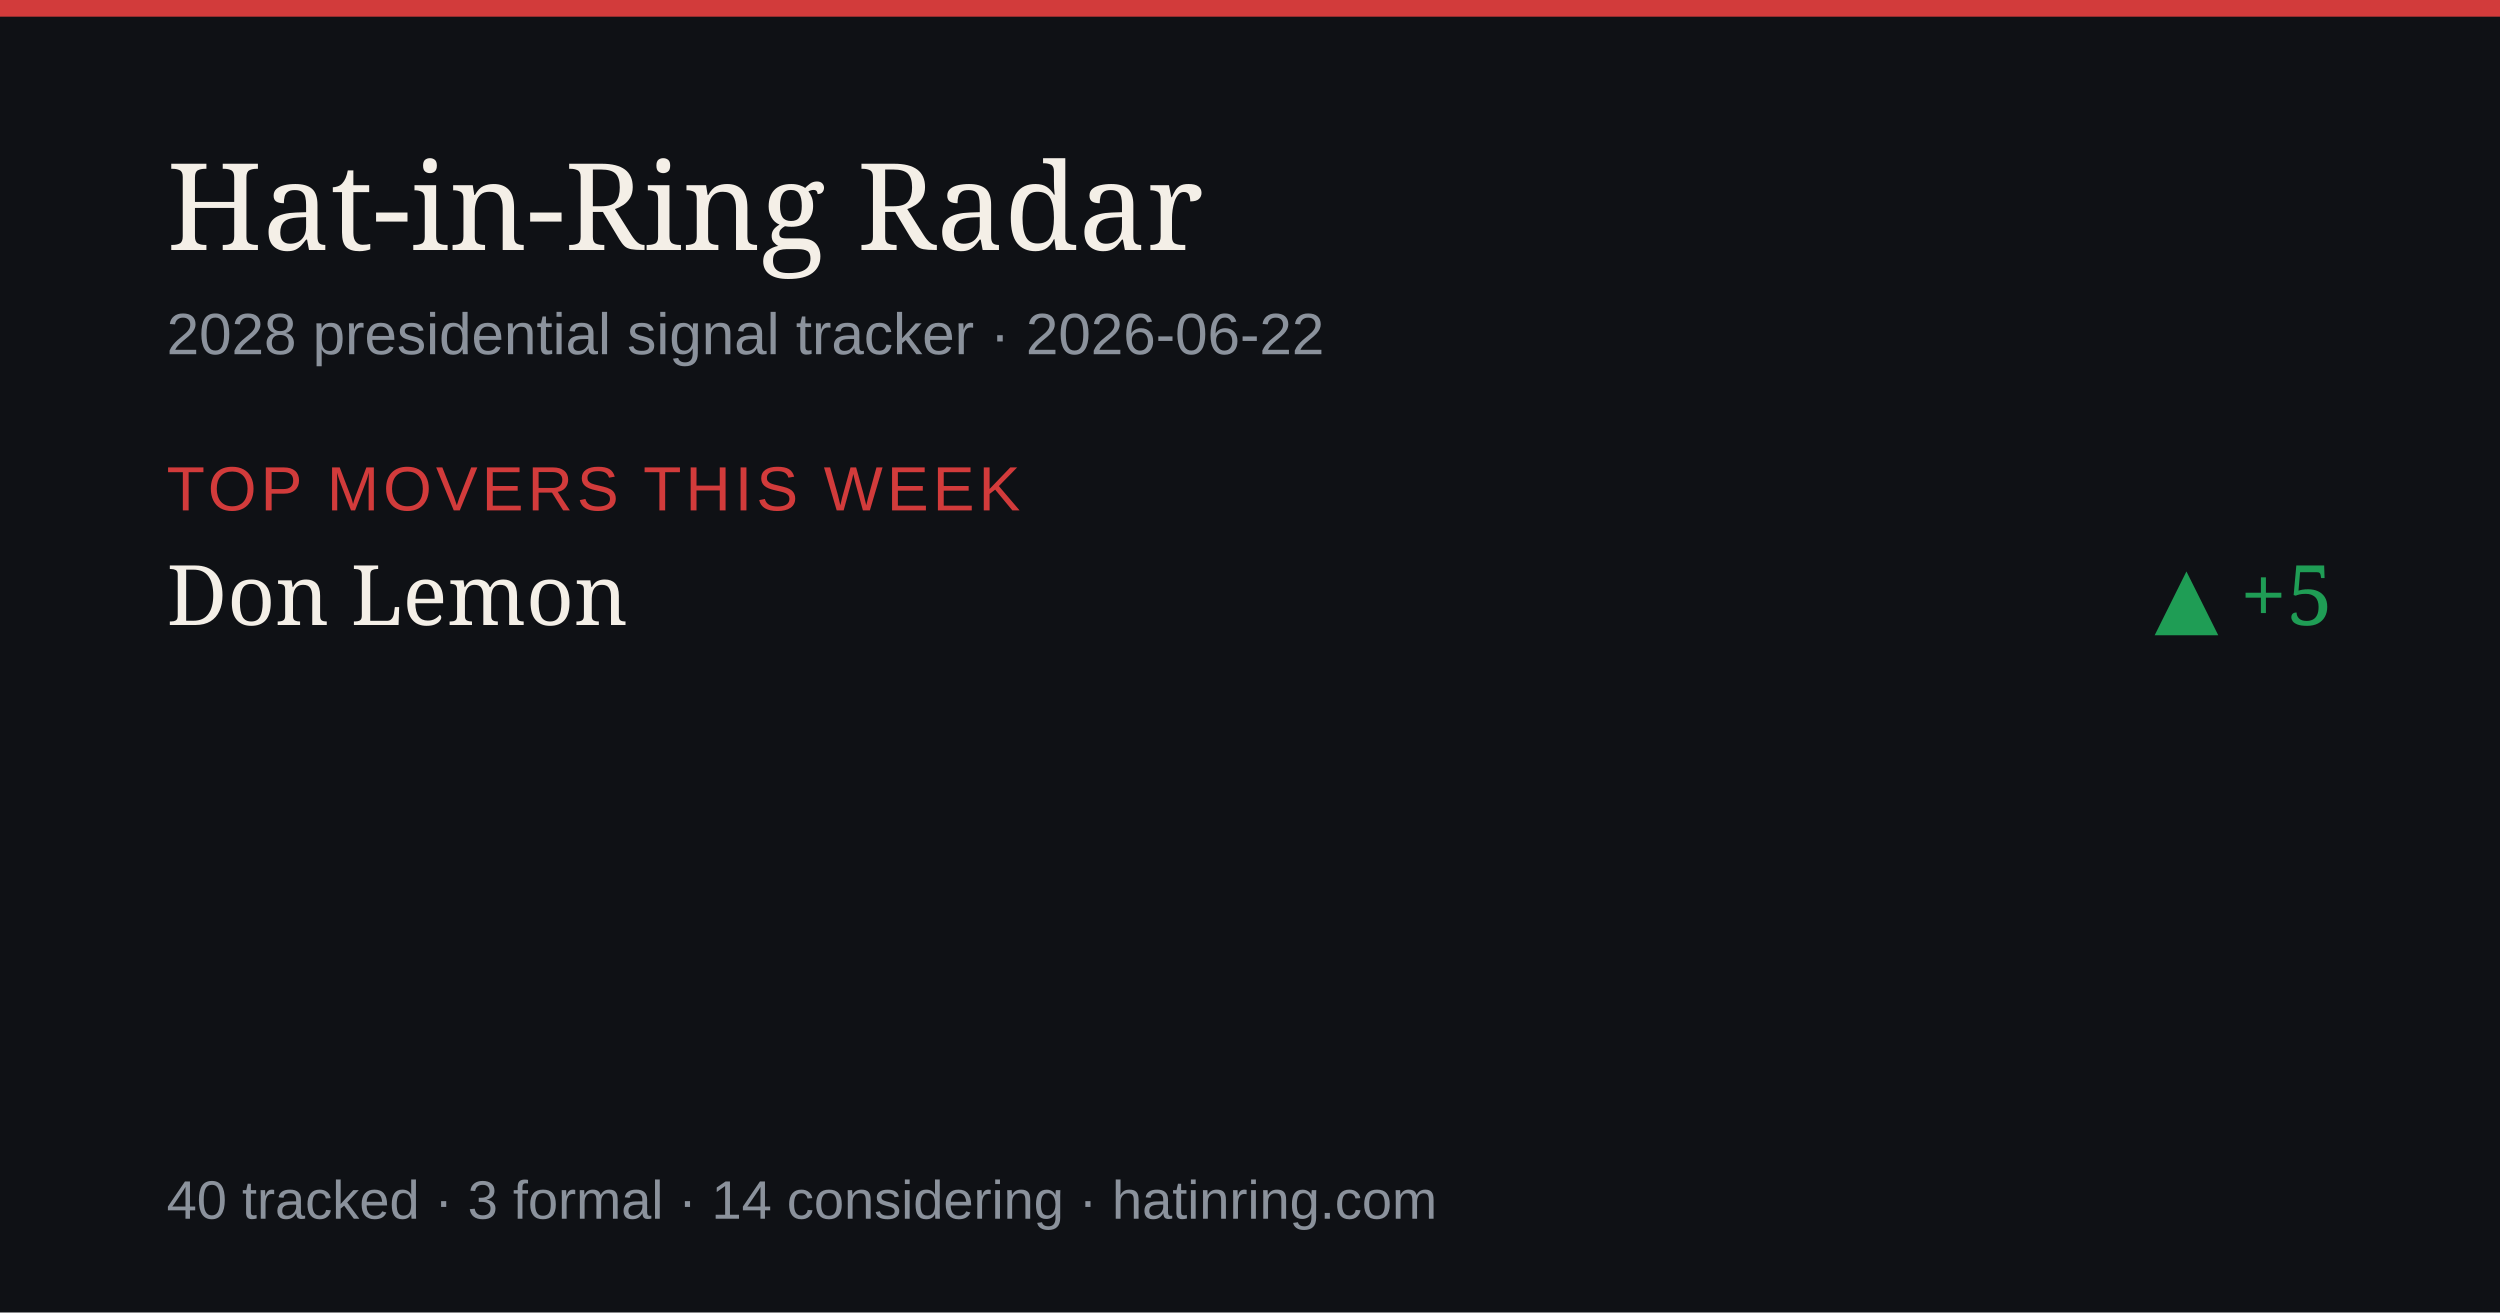
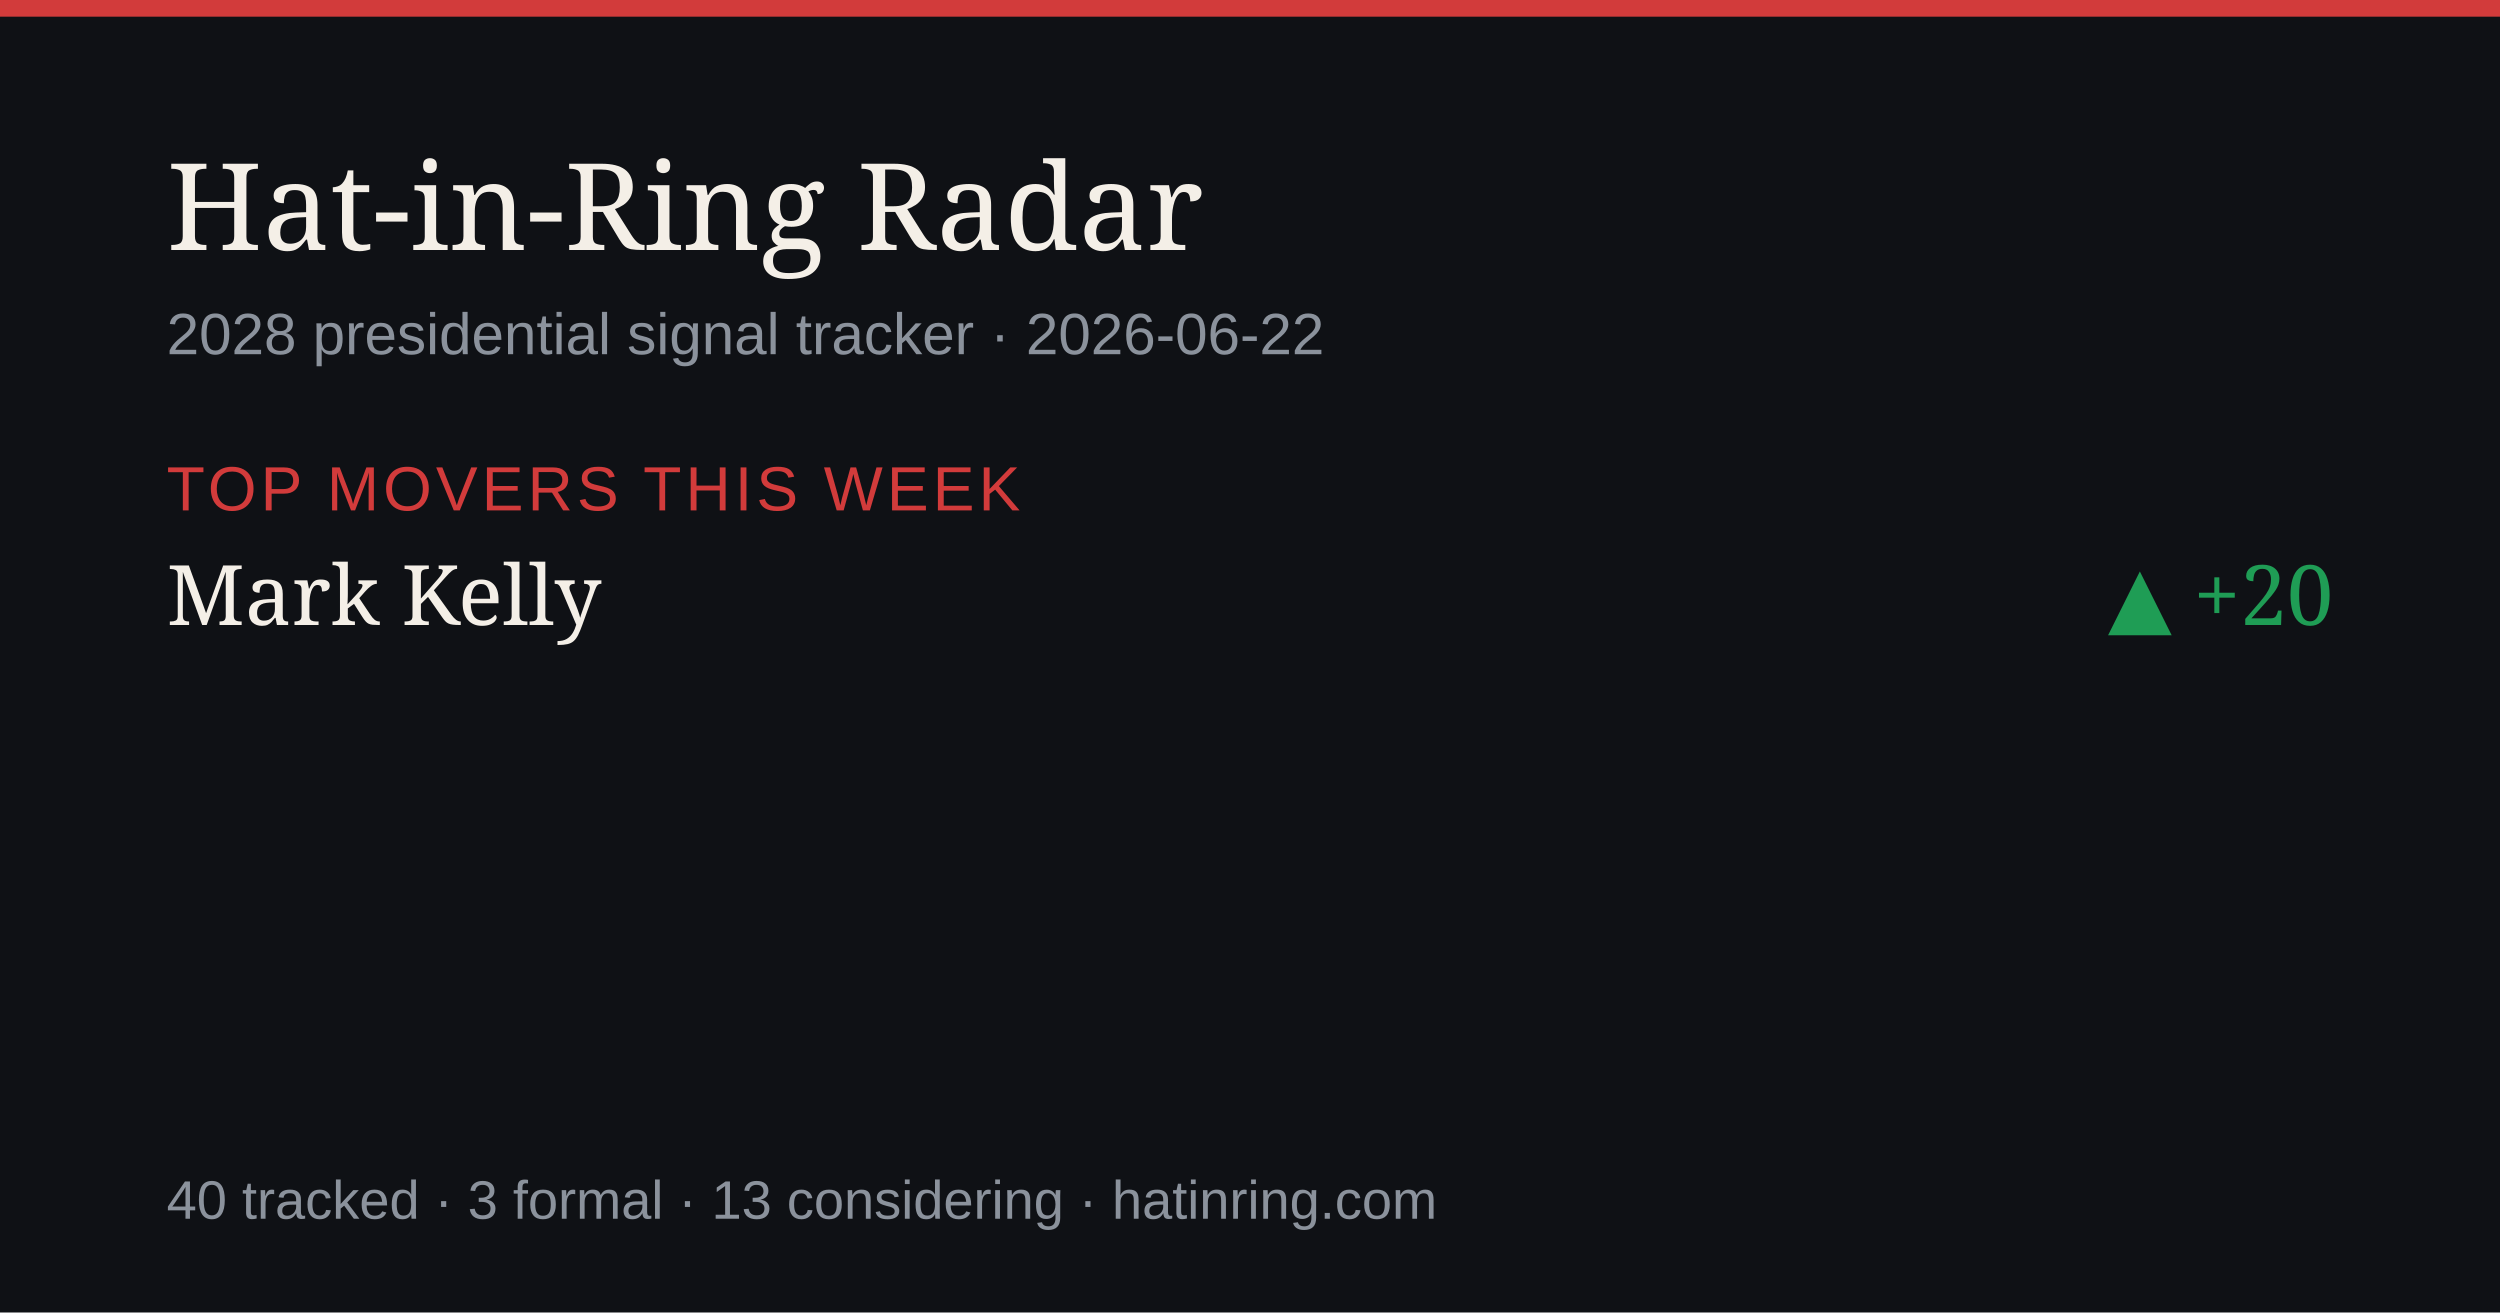
<svg xmlns="http://www.w3.org/2000/svg" width="1200" height="630" viewBox="0 0 1200 630" role="img" aria-label="Hat-in-Ring Radar daily briefing">
  <rect width="1200" height="630" fill="#0f1115" />
  <rect width="1200" height="8" fill="#d23b3b" />
  <text x="80" y="120" font-size="58" fill="#f4efe7" font-family="Georgia,serif">Hat-in-Ring Radar</text>
  <text x="80" y="170" font-size="28" fill="#8b929c" font-family="-apple-system,Arial,sans-serif">2028 presidential signal tracker · 2026-06-22</text>
  <text x="80" y="245" font-size="30" fill="#d23b3b" font-family="-apple-system,Arial,sans-serif" letter-spacing="2">TOP MOVERS THIS WEEK</text>
-   <text x="80" y="300" font-size="40" fill="#f4efe7" font-family="Georgia,serif">Don Lemon</text>
-   <text x="1120" y="300" font-size="40" fill="#1f9d55" text-anchor="end" font-family="Georgia,serif">▲ +5</text>
-   <text x="80" y="585" font-size="26" fill="#8b929c" font-family="-apple-system,Arial,sans-serif">40 tracked · 3 formal · 14 considering · hatinring.com</text>
+   <text x="80" y="300" font-size="40" fill="#f4efe7" font-family="Georgia,serif">Mark Kelly</text>
+   <text x="1120" y="300" font-size="40" fill="#1f9d55" text-anchor="end" font-family="Georgia,serif">▲ +20</text>
+   <text x="80" y="585" font-size="26" fill="#8b929c" font-family="-apple-system,Arial,sans-serif">40 tracked · 3 formal · 13 considering · hatinring.com</text>
</svg>
